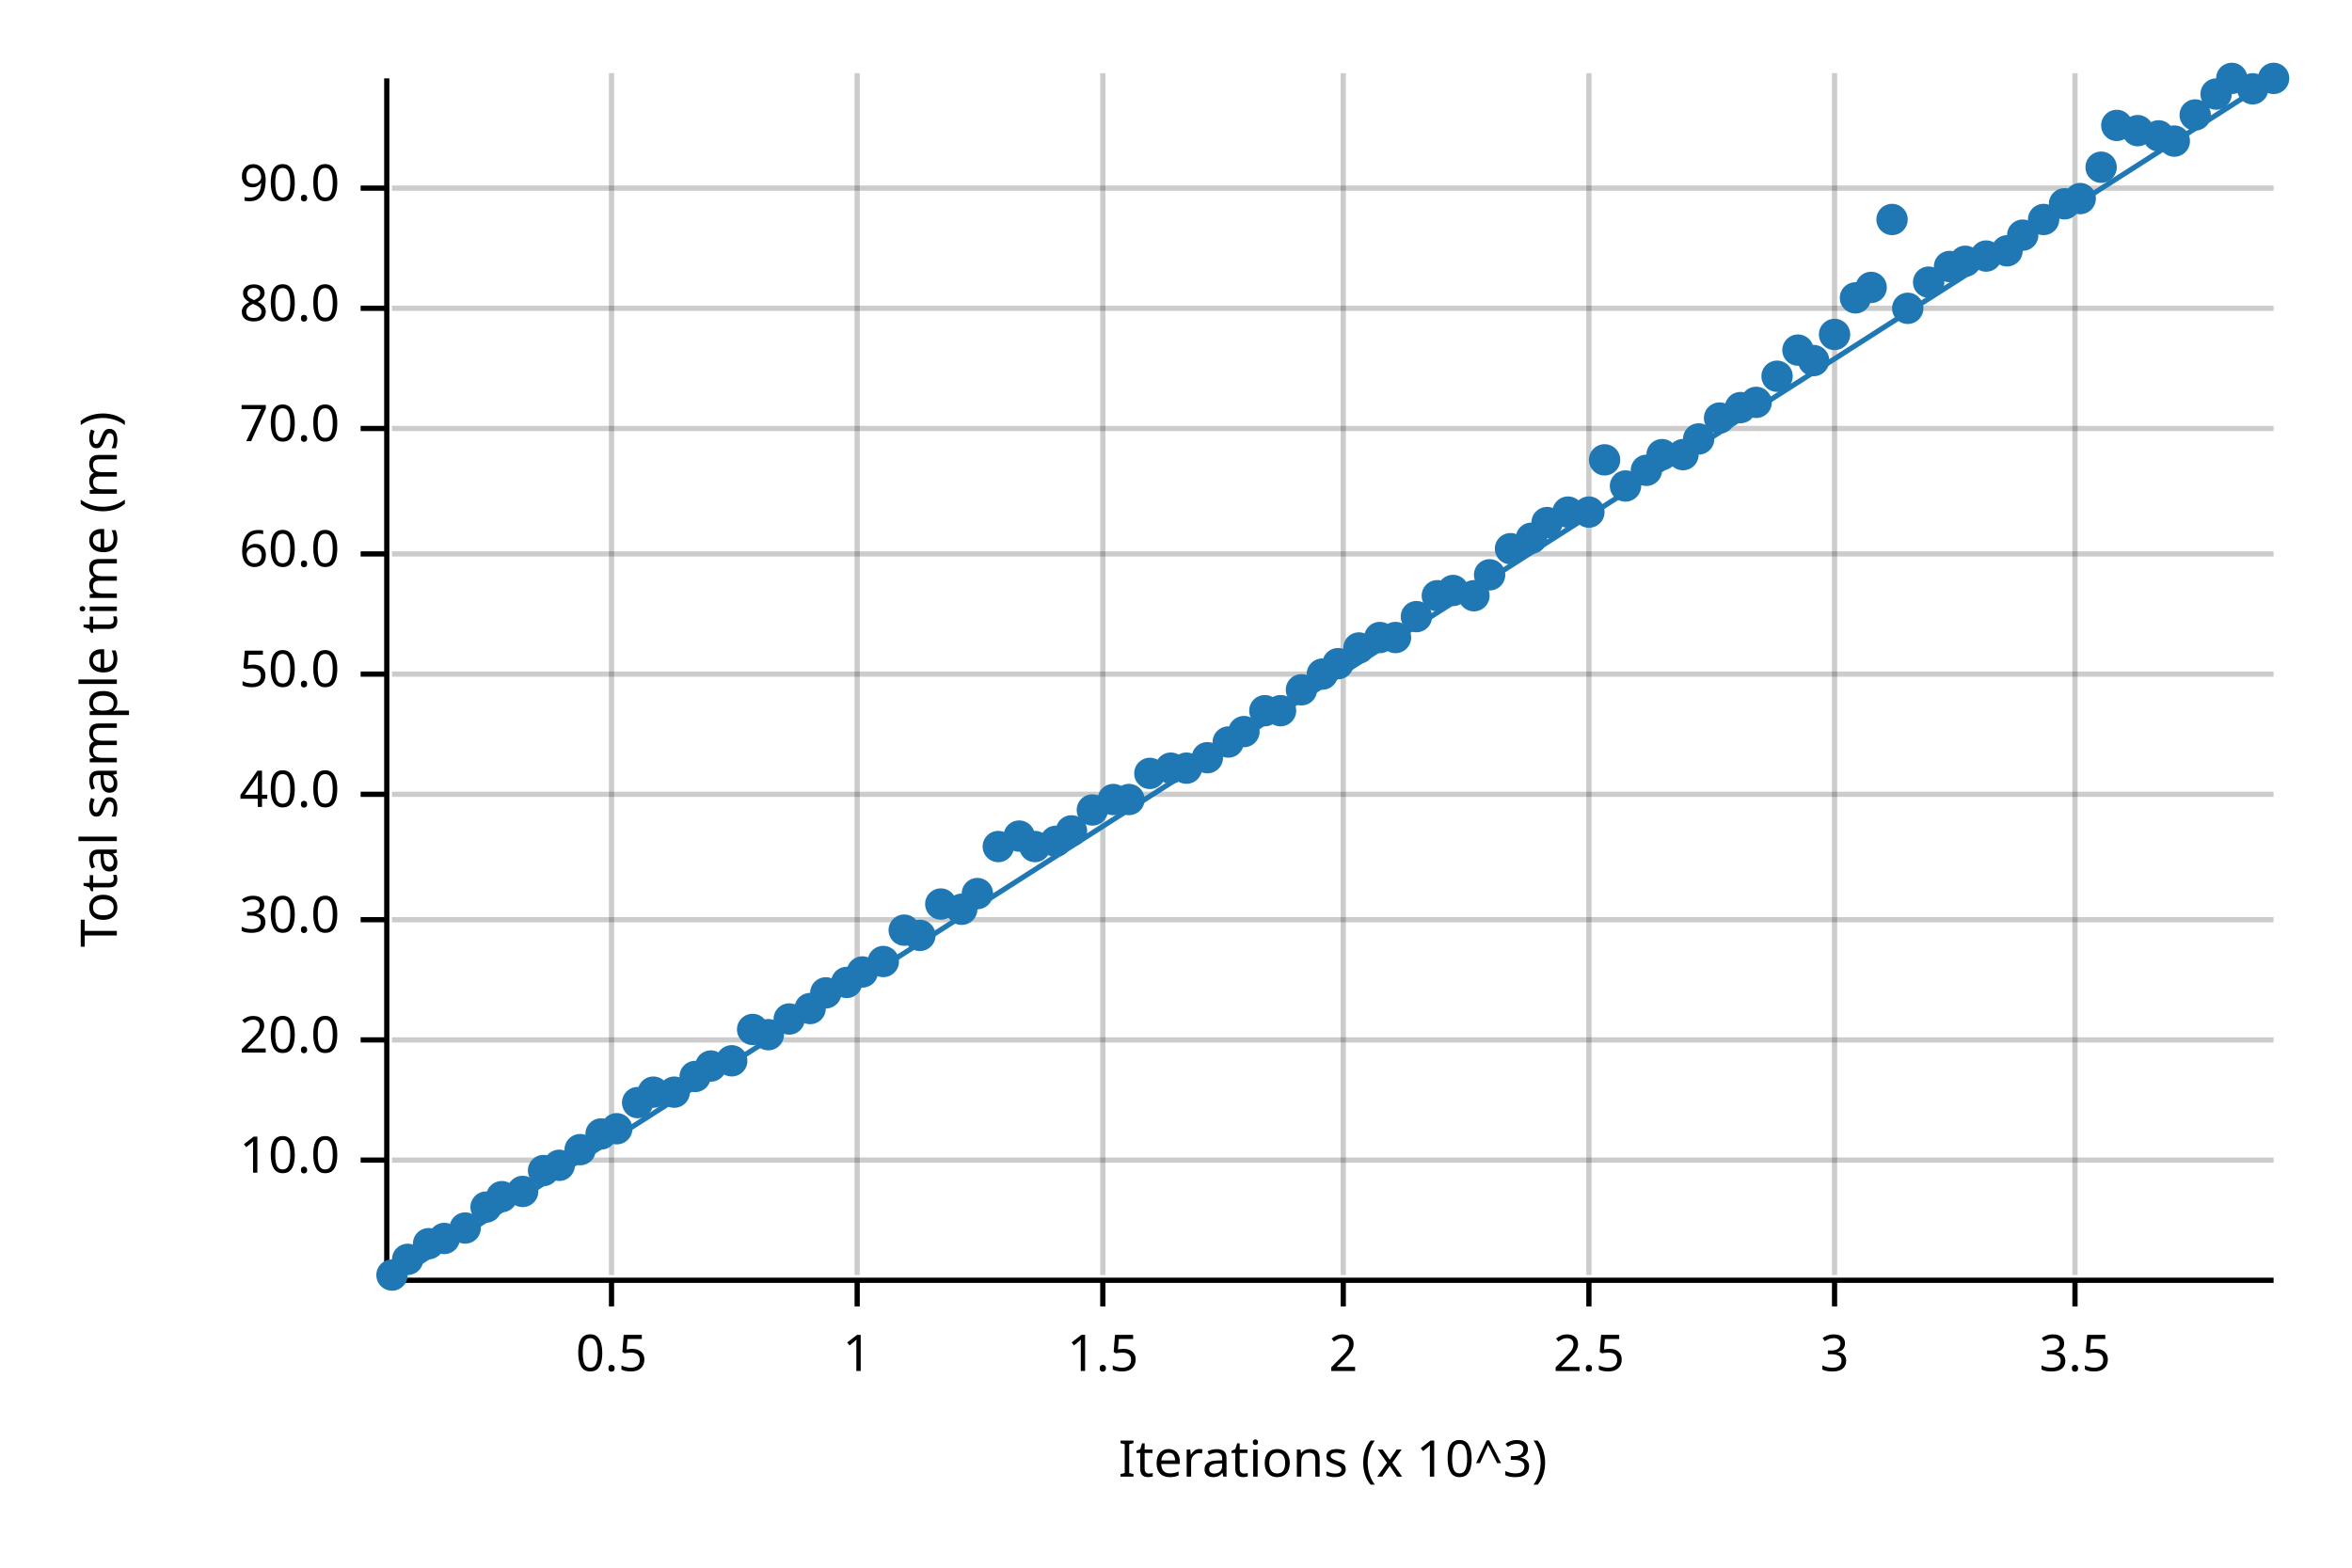
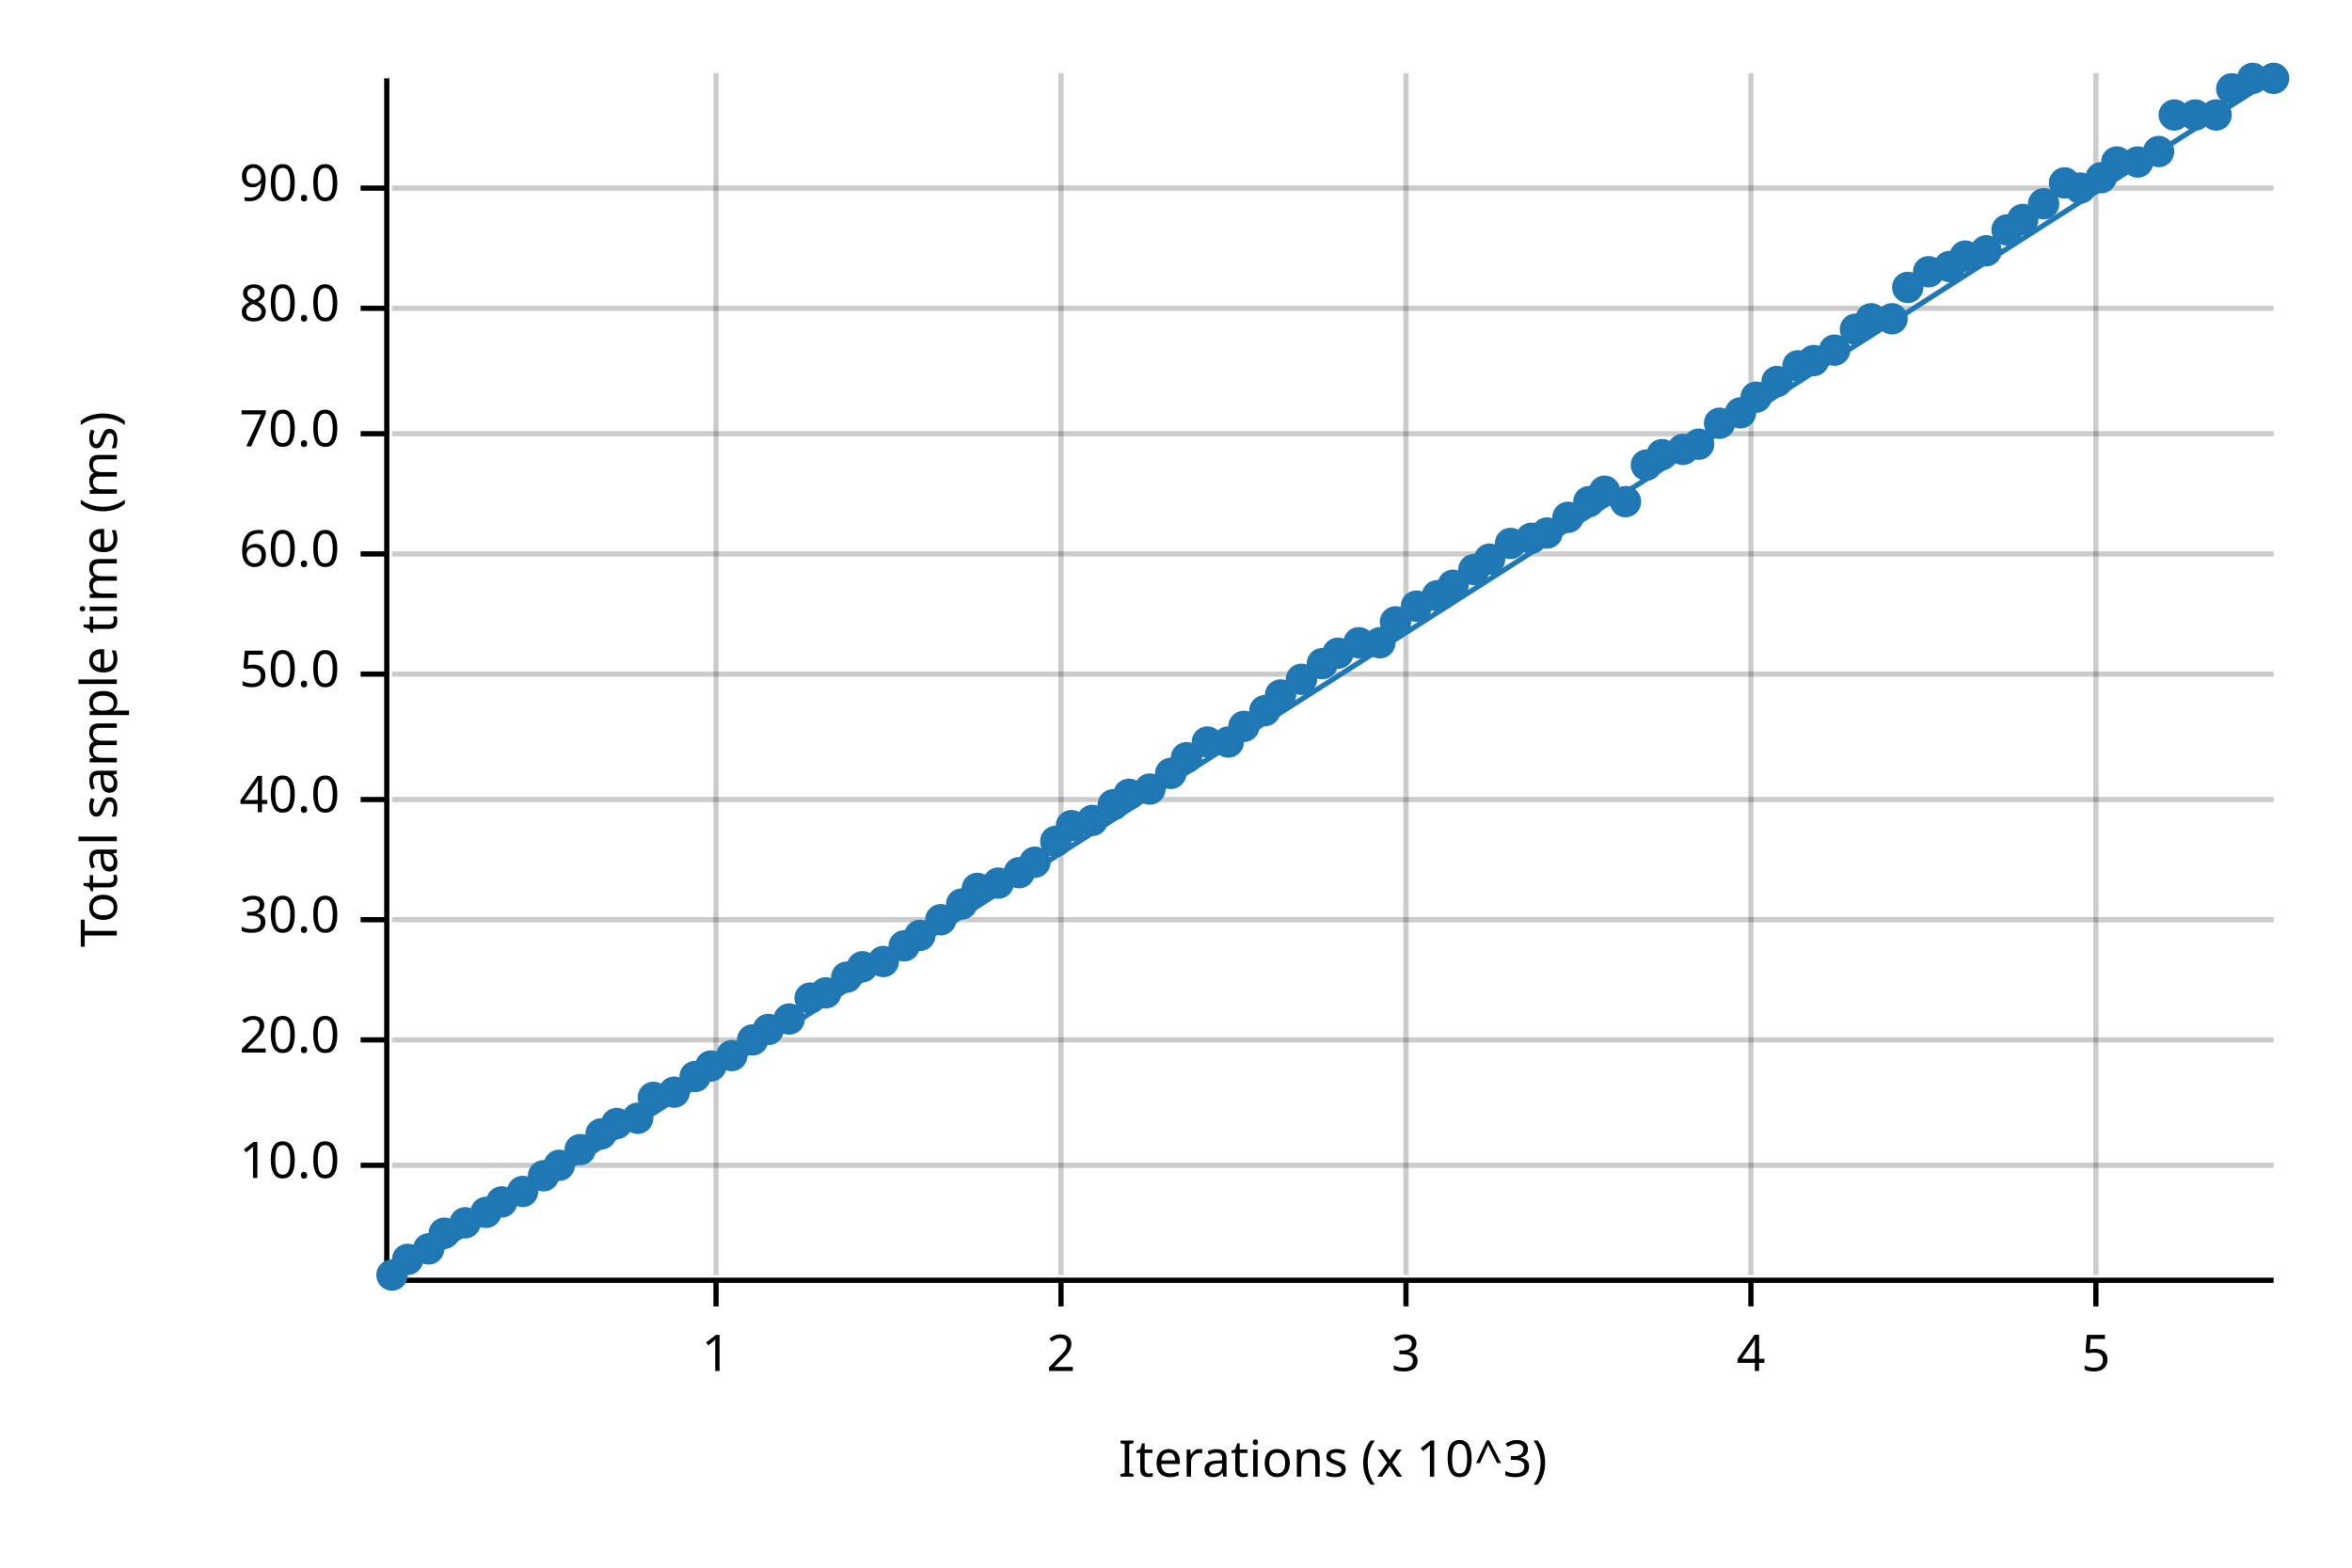
<svg xmlns="http://www.w3.org/2000/svg" width="450" height="300" viewBox="0 0 450 300">
  <text x="15" y="130" dy="0.76em" text-anchor="middle" font-family="sans-serif" font-size="9.677" opacity="1" fill="#000000" transform="rotate(270, 15, 130)">
Total sample time (ms)
</text>
  <text x="255" y="285" dy="-0.5ex" text-anchor="middle" font-family="sans-serif" font-size="9.677" opacity="1" fill="#000000">
Iterations (x 10^3)
</text>
-   <line opacity="0.2" stroke="#000000" stroke-width="1" x1="117" y1="244" x2="117" y2="14" />
-   <line opacity="0.2" stroke="#000000" stroke-width="1" x1="164" y1="244" x2="164" y2="14" />
-   <line opacity="0.2" stroke="#000000" stroke-width="1" x1="211" y1="244" x2="211" y2="14" />
-   <line opacity="0.2" stroke="#000000" stroke-width="1" x1="257" y1="244" x2="257" y2="14" />
-   <line opacity="0.2" stroke="#000000" stroke-width="1" x1="304" y1="244" x2="304" y2="14" />
-   <line opacity="0.2" stroke="#000000" stroke-width="1" x1="351" y1="244" x2="351" y2="14" />
-   <line opacity="0.2" stroke="#000000" stroke-width="1" x1="397" y1="244" x2="397" y2="14" />
-   <line opacity="0.2" stroke="#000000" stroke-width="1" x1="75" y1="222" x2="435" y2="222" />
+   <line opacity="0.2" stroke="#000000" stroke-width="1" x1="137" y1="244" x2="137" y2="14" />
+   <line opacity="0.2" stroke="#000000" stroke-width="1" x1="203" y1="244" x2="203" y2="14" />
+   <line opacity="0.2" stroke="#000000" stroke-width="1" x1="269" y1="244" x2="269" y2="14" />
+   <line opacity="0.2" stroke="#000000" stroke-width="1" x1="335" y1="244" x2="335" y2="14" />
+   <line opacity="0.2" stroke="#000000" stroke-width="1" x1="401" y1="244" x2="401" y2="14" />
+   <line opacity="0.2" stroke="#000000" stroke-width="1" x1="75" y1="223" x2="435" y2="223" />
  <line opacity="0.2" stroke="#000000" stroke-width="1" x1="75" y1="199" x2="435" y2="199" />
  <line opacity="0.2" stroke="#000000" stroke-width="1" x1="75" y1="176" x2="435" y2="176" />
-   <line opacity="0.2" stroke="#000000" stroke-width="1" x1="75" y1="152" x2="435" y2="152" />
+   <line opacity="0.2" stroke="#000000" stroke-width="1" x1="75" y1="153" x2="435" y2="153" />
  <line opacity="0.2" stroke="#000000" stroke-width="1" x1="75" y1="129" x2="435" y2="129" />
  <line opacity="0.2" stroke="#000000" stroke-width="1" x1="75" y1="106" x2="435" y2="106" />
-   <line opacity="0.2" stroke="#000000" stroke-width="1" x1="75" y1="82" x2="435" y2="82" />
+   <line opacity="0.2" stroke="#000000" stroke-width="1" x1="75" y1="83" x2="435" y2="83" />
  <line opacity="0.2" stroke="#000000" stroke-width="1" x1="75" y1="59" x2="435" y2="59" />
  <line opacity="0.2" stroke="#000000" stroke-width="1" x1="75" y1="36" x2="435" y2="36" />
  <polyline fill="none" opacity="1" stroke="#000000" stroke-width="1" points="74,15 74,245 " />
-   <text x="65" y="222" dy="0.5ex" text-anchor="end" font-family="sans-serif" font-size="9.677" opacity="1" fill="#000000">
+   <text x="65" y="223" dy="0.5ex" text-anchor="end" font-family="sans-serif" font-size="9.677" opacity="1" fill="#000000">
10.0
</text>
-   <polyline fill="none" opacity="1" stroke="#000000" stroke-width="1" points="69,222 74,222 " />
+   <polyline fill="none" opacity="1" stroke="#000000" stroke-width="1" points="69,223 74,223 " />
  <text x="65" y="199" dy="0.5ex" text-anchor="end" font-family="sans-serif" font-size="9.677" opacity="1" fill="#000000">
20.0
</text>
  <polyline fill="none" opacity="1" stroke="#000000" stroke-width="1" points="69,199 74,199 " />
  <text x="65" y="176" dy="0.5ex" text-anchor="end" font-family="sans-serif" font-size="9.677" opacity="1" fill="#000000">
30.0
</text>
  <polyline fill="none" opacity="1" stroke="#000000" stroke-width="1" points="69,176 74,176 " />
-   <text x="65" y="152" dy="0.5ex" text-anchor="end" font-family="sans-serif" font-size="9.677" opacity="1" fill="#000000">
+   <text x="65" y="153" dy="0.5ex" text-anchor="end" font-family="sans-serif" font-size="9.677" opacity="1" fill="#000000">
40.0
</text>
-   <polyline fill="none" opacity="1" stroke="#000000" stroke-width="1" points="69,152 74,152 " />
+   <polyline fill="none" opacity="1" stroke="#000000" stroke-width="1" points="69,153 74,153 " />
  <text x="65" y="129" dy="0.5ex" text-anchor="end" font-family="sans-serif" font-size="9.677" opacity="1" fill="#000000">
50.0
</text>
  <polyline fill="none" opacity="1" stroke="#000000" stroke-width="1" points="69,129 74,129 " />
  <text x="65" y="106" dy="0.5ex" text-anchor="end" font-family="sans-serif" font-size="9.677" opacity="1" fill="#000000">
60.0
</text>
  <polyline fill="none" opacity="1" stroke="#000000" stroke-width="1" points="69,106 74,106 " />
-   <text x="65" y="82" dy="0.5ex" text-anchor="end" font-family="sans-serif" font-size="9.677" opacity="1" fill="#000000">
+   <text x="65" y="83" dy="0.5ex" text-anchor="end" font-family="sans-serif" font-size="9.677" opacity="1" fill="#000000">
70.0
</text>
-   <polyline fill="none" opacity="1" stroke="#000000" stroke-width="1" points="69,82 74,82 " />
+   <polyline fill="none" opacity="1" stroke="#000000" stroke-width="1" points="69,83 74,83 " />
  <text x="65" y="59" dy="0.5ex" text-anchor="end" font-family="sans-serif" font-size="9.677" opacity="1" fill="#000000">
80.0
</text>
  <polyline fill="none" opacity="1" stroke="#000000" stroke-width="1" points="69,59 74,59 " />
  <text x="65" y="36" dy="0.5ex" text-anchor="end" font-family="sans-serif" font-size="9.677" opacity="1" fill="#000000">
90.0
</text>
  <polyline fill="none" opacity="1" stroke="#000000" stroke-width="1" points="69,36 74,36 " />
  <polyline fill="none" opacity="1" stroke="#000000" stroke-width="1" points="75,245 435,245 " />
-   <text x="117" y="255" dy="0.76em" text-anchor="middle" font-family="sans-serif" font-size="9.677" opacity="1" fill="#000000">
- 0.5
- </text>
-   <polyline fill="none" opacity="1" stroke="#000000" stroke-width="1" points="117,245 117,250 " />
-   <text x="164" y="255" dy="0.76em" text-anchor="middle" font-family="sans-serif" font-size="9.677" opacity="1" fill="#000000">
+   <text x="137" y="255" dy="0.76em" text-anchor="middle" font-family="sans-serif" font-size="9.677" opacity="1" fill="#000000">
1
</text>
-   <polyline fill="none" opacity="1" stroke="#000000" stroke-width="1" points="164,245 164,250 " />
-   <text x="211" y="255" dy="0.76em" text-anchor="middle" font-family="sans-serif" font-size="9.677" opacity="1" fill="#000000">
- 1.5
- </text>
-   <polyline fill="none" opacity="1" stroke="#000000" stroke-width="1" points="211,245 211,250 " />
-   <text x="257" y="255" dy="0.76em" text-anchor="middle" font-family="sans-serif" font-size="9.677" opacity="1" fill="#000000">
+   <polyline fill="none" opacity="1" stroke="#000000" stroke-width="1" points="137,245 137,250 " />
+   <text x="203" y="255" dy="0.76em" text-anchor="middle" font-family="sans-serif" font-size="9.677" opacity="1" fill="#000000">
2
</text>
-   <polyline fill="none" opacity="1" stroke="#000000" stroke-width="1" points="257,245 257,250 " />
-   <text x="304" y="255" dy="0.76em" text-anchor="middle" font-family="sans-serif" font-size="9.677" opacity="1" fill="#000000">
- 2.5
- </text>
-   <polyline fill="none" opacity="1" stroke="#000000" stroke-width="1" points="304,245 304,250 " />
-   <text x="351" y="255" dy="0.76em" text-anchor="middle" font-family="sans-serif" font-size="9.677" opacity="1" fill="#000000">
+   <polyline fill="none" opacity="1" stroke="#000000" stroke-width="1" points="203,245 203,250 " />
+   <text x="269" y="255" dy="0.76em" text-anchor="middle" font-family="sans-serif" font-size="9.677" opacity="1" fill="#000000">
3
</text>
-   <polyline fill="none" opacity="1" stroke="#000000" stroke-width="1" points="351,245 351,250 " />
-   <text x="397" y="255" dy="0.76em" text-anchor="middle" font-family="sans-serif" font-size="9.677" opacity="1" fill="#000000">
- 3.5
+   <polyline fill="none" opacity="1" stroke="#000000" stroke-width="1" points="269,245 269,250 " />
+   <text x="335" y="255" dy="0.76em" text-anchor="middle" font-family="sans-serif" font-size="9.677" opacity="1" fill="#000000">
+ 4
</text>
-   <polyline fill="none" opacity="1" stroke="#000000" stroke-width="1" points="397,245 397,250 " />
+   <polyline fill="none" opacity="1" stroke="#000000" stroke-width="1" points="335,245 335,250 " />
+   <text x="401" y="255" dy="0.76em" text-anchor="middle" font-family="sans-serif" font-size="9.677" opacity="1" fill="#000000">
+ 5
+ </text>
+   <polyline fill="none" opacity="1" stroke="#000000" stroke-width="1" points="401,245 401,250 " />
  <circle cx="75" cy="244" r="3" opacity="1" fill="#1F78B4" stroke="none" stroke-width="1" />
  <circle cx="78" cy="241" r="3" opacity="1" fill="#1F78B4" stroke="none" stroke-width="1" />
-   <circle cx="82" cy="238" r="3" opacity="1" fill="#1F78B4" stroke="none" stroke-width="1" />
-   <circle cx="85" cy="237" r="3" opacity="1" fill="#1F78B4" stroke="none" stroke-width="1" />
-   <circle cx="89" cy="235" r="3" opacity="1" fill="#1F78B4" stroke="none" stroke-width="1" />
-   <circle cx="93" cy="231" r="3" opacity="1" fill="#1F78B4" stroke="none" stroke-width="1" />
-   <circle cx="96" cy="229" r="3" opacity="1" fill="#1F78B4" stroke="none" stroke-width="1" />
+   <circle cx="82" cy="239" r="3" opacity="1" fill="#1F78B4" stroke="none" stroke-width="1" />
+   <circle cx="85" cy="236" r="3" opacity="1" fill="#1F78B4" stroke="none" stroke-width="1" />
+   <circle cx="89" cy="234" r="3" opacity="1" fill="#1F78B4" stroke="none" stroke-width="1" />
+   <circle cx="93" cy="232" r="3" opacity="1" fill="#1F78B4" stroke="none" stroke-width="1" />
+   <circle cx="96" cy="230" r="3" opacity="1" fill="#1F78B4" stroke="none" stroke-width="1" />
  <circle cx="100" cy="228" r="3" opacity="1" fill="#1F78B4" stroke="none" stroke-width="1" />
-   <circle cx="104" cy="224" r="3" opacity="1" fill="#1F78B4" stroke="none" stroke-width="1" />
+   <circle cx="104" cy="225" r="3" opacity="1" fill="#1F78B4" stroke="none" stroke-width="1" />
  <circle cx="107" cy="223" r="3" opacity="1" fill="#1F78B4" stroke="none" stroke-width="1" />
  <circle cx="111" cy="220" r="3" opacity="1" fill="#1F78B4" stroke="none" stroke-width="1" />
  <circle cx="115" cy="217" r="3" opacity="1" fill="#1F78B4" stroke="none" stroke-width="1" />
-   <circle cx="118" cy="216" r="3" opacity="1" fill="#1F78B4" stroke="none" stroke-width="1" />
-   <circle cx="122" cy="211" r="3" opacity="1" fill="#1F78B4" stroke="none" stroke-width="1" />
-   <circle cx="125" cy="209" r="3" opacity="1" fill="#1F78B4" stroke="none" stroke-width="1" />
+   <circle cx="118" cy="215" r="3" opacity="1" fill="#1F78B4" stroke="none" stroke-width="1" />
+   <circle cx="122" cy="214" r="3" opacity="1" fill="#1F78B4" stroke="none" stroke-width="1" />
+   <circle cx="125" cy="210" r="3" opacity="1" fill="#1F78B4" stroke="none" stroke-width="1" />
  <circle cx="129" cy="209" r="3" opacity="1" fill="#1F78B4" stroke="none" stroke-width="1" />
  <circle cx="133" cy="206" r="3" opacity="1" fill="#1F78B4" stroke="none" stroke-width="1" />
  <circle cx="136" cy="204" r="3" opacity="1" fill="#1F78B4" stroke="none" stroke-width="1" />
-   <circle cx="140" cy="203" r="3" opacity="1" fill="#1F78B4" stroke="none" stroke-width="1" />
-   <circle cx="144" cy="197" r="3" opacity="1" fill="#1F78B4" stroke="none" stroke-width="1" />
-   <circle cx="147" cy="198" r="3" opacity="1" fill="#1F78B4" stroke="none" stroke-width="1" />
+   <circle cx="140" cy="202" r="3" opacity="1" fill="#1F78B4" stroke="none" stroke-width="1" />
+   <circle cx="144" cy="199" r="3" opacity="1" fill="#1F78B4" stroke="none" stroke-width="1" />
+   <circle cx="147" cy="197" r="3" opacity="1" fill="#1F78B4" stroke="none" stroke-width="1" />
  <circle cx="151" cy="195" r="3" opacity="1" fill="#1F78B4" stroke="none" stroke-width="1" />
-   <circle cx="155" cy="193" r="3" opacity="1" fill="#1F78B4" stroke="none" stroke-width="1" />
+   <circle cx="155" cy="191" r="3" opacity="1" fill="#1F78B4" stroke="none" stroke-width="1" />
  <circle cx="158" cy="190" r="3" opacity="1" fill="#1F78B4" stroke="none" stroke-width="1" />
-   <circle cx="162" cy="188" r="3" opacity="1" fill="#1F78B4" stroke="none" stroke-width="1" />
-   <circle cx="165" cy="186" r="3" opacity="1" fill="#1F78B4" stroke="none" stroke-width="1" />
+   <circle cx="162" cy="187" r="3" opacity="1" fill="#1F78B4" stroke="none" stroke-width="1" />
+   <circle cx="165" cy="185" r="3" opacity="1" fill="#1F78B4" stroke="none" stroke-width="1" />
  <circle cx="169" cy="184" r="3" opacity="1" fill="#1F78B4" stroke="none" stroke-width="1" />
-   <circle cx="173" cy="178" r="3" opacity="1" fill="#1F78B4" stroke="none" stroke-width="1" />
+   <circle cx="173" cy="181" r="3" opacity="1" fill="#1F78B4" stroke="none" stroke-width="1" />
  <circle cx="176" cy="179" r="3" opacity="1" fill="#1F78B4" stroke="none" stroke-width="1" />
-   <circle cx="180" cy="173" r="3" opacity="1" fill="#1F78B4" stroke="none" stroke-width="1" />
-   <circle cx="184" cy="174" r="3" opacity="1" fill="#1F78B4" stroke="none" stroke-width="1" />
-   <circle cx="187" cy="171" r="3" opacity="1" fill="#1F78B4" stroke="none" stroke-width="1" />
-   <circle cx="191" cy="162" r="3" opacity="1" fill="#1F78B4" stroke="none" stroke-width="1" />
-   <circle cx="195" cy="160" r="3" opacity="1" fill="#1F78B4" stroke="none" stroke-width="1" />
-   <circle cx="198" cy="162" r="3" opacity="1" fill="#1F78B4" stroke="none" stroke-width="1" />
+   <circle cx="180" cy="176" r="3" opacity="1" fill="#1F78B4" stroke="none" stroke-width="1" />
+   <circle cx="184" cy="173" r="3" opacity="1" fill="#1F78B4" stroke="none" stroke-width="1" />
+   <circle cx="187" cy="170" r="3" opacity="1" fill="#1F78B4" stroke="none" stroke-width="1" />
+   <circle cx="191" cy="169" r="3" opacity="1" fill="#1F78B4" stroke="none" stroke-width="1" />
+   <circle cx="195" cy="167" r="3" opacity="1" fill="#1F78B4" stroke="none" stroke-width="1" />
+   <circle cx="198" cy="165" r="3" opacity="1" fill="#1F78B4" stroke="none" stroke-width="1" />
  <circle cx="202" cy="161" r="3" opacity="1" fill="#1F78B4" stroke="none" stroke-width="1" />
-   <circle cx="205" cy="159" r="3" opacity="1" fill="#1F78B4" stroke="none" stroke-width="1" />
-   <circle cx="209" cy="155" r="3" opacity="1" fill="#1F78B4" stroke="none" stroke-width="1" />
-   <circle cx="213" cy="153" r="3" opacity="1" fill="#1F78B4" stroke="none" stroke-width="1" />
-   <circle cx="216" cy="153" r="3" opacity="1" fill="#1F78B4" stroke="none" stroke-width="1" />
-   <circle cx="220" cy="148" r="3" opacity="1" fill="#1F78B4" stroke="none" stroke-width="1" />
-   <circle cx="224" cy="147" r="3" opacity="1" fill="#1F78B4" stroke="none" stroke-width="1" />
-   <circle cx="227" cy="147" r="3" opacity="1" fill="#1F78B4" stroke="none" stroke-width="1" />
-   <circle cx="231" cy="145" r="3" opacity="1" fill="#1F78B4" stroke="none" stroke-width="1" />
+   <circle cx="205" cy="158" r="3" opacity="1" fill="#1F78B4" stroke="none" stroke-width="1" />
+   <circle cx="209" cy="157" r="3" opacity="1" fill="#1F78B4" stroke="none" stroke-width="1" />
+   <circle cx="213" cy="154" r="3" opacity="1" fill="#1F78B4" stroke="none" stroke-width="1" />
+   <circle cx="216" cy="152" r="3" opacity="1" fill="#1F78B4" stroke="none" stroke-width="1" />
+   <circle cx="220" cy="151" r="3" opacity="1" fill="#1F78B4" stroke="none" stroke-width="1" />
+   <circle cx="224" cy="148" r="3" opacity="1" fill="#1F78B4" stroke="none" stroke-width="1" />
+   <circle cx="227" cy="145" r="3" opacity="1" fill="#1F78B4" stroke="none" stroke-width="1" />
+   <circle cx="231" cy="142" r="3" opacity="1" fill="#1F78B4" stroke="none" stroke-width="1" />
  <circle cx="235" cy="142" r="3" opacity="1" fill="#1F78B4" stroke="none" stroke-width="1" />
-   <circle cx="238" cy="140" r="3" opacity="1" fill="#1F78B4" stroke="none" stroke-width="1" />
+   <circle cx="238" cy="139" r="3" opacity="1" fill="#1F78B4" stroke="none" stroke-width="1" />
  <circle cx="242" cy="136" r="3" opacity="1" fill="#1F78B4" stroke="none" stroke-width="1" />
-   <circle cx="245" cy="136" r="3" opacity="1" fill="#1F78B4" stroke="none" stroke-width="1" />
-   <circle cx="249" cy="132" r="3" opacity="1" fill="#1F78B4" stroke="none" stroke-width="1" />
-   <circle cx="253" cy="129" r="3" opacity="1" fill="#1F78B4" stroke="none" stroke-width="1" />
-   <circle cx="256" cy="127" r="3" opacity="1" fill="#1F78B4" stroke="none" stroke-width="1" />
-   <circle cx="260" cy="124" r="3" opacity="1" fill="#1F78B4" stroke="none" stroke-width="1" />
-   <circle cx="264" cy="122" r="3" opacity="1" fill="#1F78B4" stroke="none" stroke-width="1" />
-   <circle cx="267" cy="122" r="3" opacity="1" fill="#1F78B4" stroke="none" stroke-width="1" />
-   <circle cx="271" cy="118" r="3" opacity="1" fill="#1F78B4" stroke="none" stroke-width="1" />
+   <circle cx="245" cy="133" r="3" opacity="1" fill="#1F78B4" stroke="none" stroke-width="1" />
+   <circle cx="249" cy="130" r="3" opacity="1" fill="#1F78B4" stroke="none" stroke-width="1" />
+   <circle cx="253" cy="127" r="3" opacity="1" fill="#1F78B4" stroke="none" stroke-width="1" />
+   <circle cx="256" cy="125" r="3" opacity="1" fill="#1F78B4" stroke="none" stroke-width="1" />
+   <circle cx="260" cy="123" r="3" opacity="1" fill="#1F78B4" stroke="none" stroke-width="1" />
+   <circle cx="264" cy="123" r="3" opacity="1" fill="#1F78B4" stroke="none" stroke-width="1" />
+   <circle cx="267" cy="119" r="3" opacity="1" fill="#1F78B4" stroke="none" stroke-width="1" />
+   <circle cx="271" cy="116" r="3" opacity="1" fill="#1F78B4" stroke="none" stroke-width="1" />
  <circle cx="275" cy="114" r="3" opacity="1" fill="#1F78B4" stroke="none" stroke-width="1" />
-   <circle cx="278" cy="113" r="3" opacity="1" fill="#1F78B4" stroke="none" stroke-width="1" />
-   <circle cx="282" cy="114" r="3" opacity="1" fill="#1F78B4" stroke="none" stroke-width="1" />
-   <circle cx="285" cy="110" r="3" opacity="1" fill="#1F78B4" stroke="none" stroke-width="1" />
-   <circle cx="289" cy="105" r="3" opacity="1" fill="#1F78B4" stroke="none" stroke-width="1" />
+   <circle cx="278" cy="112" r="3" opacity="1" fill="#1F78B4" stroke="none" stroke-width="1" />
+   <circle cx="282" cy="109" r="3" opacity="1" fill="#1F78B4" stroke="none" stroke-width="1" />
+   <circle cx="285" cy="107" r="3" opacity="1" fill="#1F78B4" stroke="none" stroke-width="1" />
+   <circle cx="289" cy="104" r="3" opacity="1" fill="#1F78B4" stroke="none" stroke-width="1" />
  <circle cx="293" cy="103" r="3" opacity="1" fill="#1F78B4" stroke="none" stroke-width="1" />
-   <circle cx="296" cy="100" r="3" opacity="1" fill="#1F78B4" stroke="none" stroke-width="1" />
-   <circle cx="300" cy="98" r="3" opacity="1" fill="#1F78B4" stroke="none" stroke-width="1" />
-   <circle cx="304" cy="98" r="3" opacity="1" fill="#1F78B4" stroke="none" stroke-width="1" />
-   <circle cx="307" cy="88" r="3" opacity="1" fill="#1F78B4" stroke="none" stroke-width="1" />
-   <circle cx="311" cy="93" r="3" opacity="1" fill="#1F78B4" stroke="none" stroke-width="1" />
-   <circle cx="315" cy="90" r="3" opacity="1" fill="#1F78B4" stroke="none" stroke-width="1" />
+   <circle cx="296" cy="102" r="3" opacity="1" fill="#1F78B4" stroke="none" stroke-width="1" />
+   <circle cx="300" cy="99" r="3" opacity="1" fill="#1F78B4" stroke="none" stroke-width="1" />
+   <circle cx="304" cy="96" r="3" opacity="1" fill="#1F78B4" stroke="none" stroke-width="1" />
+   <circle cx="307" cy="94" r="3" opacity="1" fill="#1F78B4" stroke="none" stroke-width="1" />
+   <circle cx="311" cy="96" r="3" opacity="1" fill="#1F78B4" stroke="none" stroke-width="1" />
+   <circle cx="315" cy="89" r="3" opacity="1" fill="#1F78B4" stroke="none" stroke-width="1" />
  <circle cx="318" cy="87" r="3" opacity="1" fill="#1F78B4" stroke="none" stroke-width="1" />
-   <circle cx="322" cy="87" r="3" opacity="1" fill="#1F78B4" stroke="none" stroke-width="1" />
-   <circle cx="325" cy="84" r="3" opacity="1" fill="#1F78B4" stroke="none" stroke-width="1" />
-   <circle cx="329" cy="80" r="3" opacity="1" fill="#1F78B4" stroke="none" stroke-width="1" />
-   <circle cx="333" cy="78" r="3" opacity="1" fill="#1F78B4" stroke="none" stroke-width="1" />
-   <circle cx="336" cy="77" r="3" opacity="1" fill="#1F78B4" stroke="none" stroke-width="1" />
-   <circle cx="340" cy="72" r="3" opacity="1" fill="#1F78B4" stroke="none" stroke-width="1" />
-   <circle cx="344" cy="67" r="3" opacity="1" fill="#1F78B4" stroke="none" stroke-width="1" />
+   <circle cx="322" cy="86" r="3" opacity="1" fill="#1F78B4" stroke="none" stroke-width="1" />
+   <circle cx="325" cy="85" r="3" opacity="1" fill="#1F78B4" stroke="none" stroke-width="1" />
+   <circle cx="329" cy="81" r="3" opacity="1" fill="#1F78B4" stroke="none" stroke-width="1" />
+   <circle cx="333" cy="79" r="3" opacity="1" fill="#1F78B4" stroke="none" stroke-width="1" />
+   <circle cx="336" cy="76" r="3" opacity="1" fill="#1F78B4" stroke="none" stroke-width="1" />
+   <circle cx="340" cy="73" r="3" opacity="1" fill="#1F78B4" stroke="none" stroke-width="1" />
+   <circle cx="344" cy="70" r="3" opacity="1" fill="#1F78B4" stroke="none" stroke-width="1" />
  <circle cx="347" cy="69" r="3" opacity="1" fill="#1F78B4" stroke="none" stroke-width="1" />
-   <circle cx="351" cy="64" r="3" opacity="1" fill="#1F78B4" stroke="none" stroke-width="1" />
-   <circle cx="355" cy="57" r="3" opacity="1" fill="#1F78B4" stroke="none" stroke-width="1" />
-   <circle cx="358" cy="55" r="3" opacity="1" fill="#1F78B4" stroke="none" stroke-width="1" />
-   <circle cx="362" cy="42" r="3" opacity="1" fill="#1F78B4" stroke="none" stroke-width="1" />
-   <circle cx="365" cy="59" r="3" opacity="1" fill="#1F78B4" stroke="none" stroke-width="1" />
-   <circle cx="369" cy="54" r="3" opacity="1" fill="#1F78B4" stroke="none" stroke-width="1" />
+   <circle cx="351" cy="67" r="3" opacity="1" fill="#1F78B4" stroke="none" stroke-width="1" />
+   <circle cx="355" cy="63" r="3" opacity="1" fill="#1F78B4" stroke="none" stroke-width="1" />
+   <circle cx="358" cy="61" r="3" opacity="1" fill="#1F78B4" stroke="none" stroke-width="1" />
+   <circle cx="362" cy="61" r="3" opacity="1" fill="#1F78B4" stroke="none" stroke-width="1" />
+   <circle cx="365" cy="55" r="3" opacity="1" fill="#1F78B4" stroke="none" stroke-width="1" />
+   <circle cx="369" cy="52" r="3" opacity="1" fill="#1F78B4" stroke="none" stroke-width="1" />
  <circle cx="373" cy="51" r="3" opacity="1" fill="#1F78B4" stroke="none" stroke-width="1" />
-   <circle cx="376" cy="50" r="3" opacity="1" fill="#1F78B4" stroke="none" stroke-width="1" />
-   <circle cx="380" cy="49" r="3" opacity="1" fill="#1F78B4" stroke="none" stroke-width="1" />
-   <circle cx="384" cy="48" r="3" opacity="1" fill="#1F78B4" stroke="none" stroke-width="1" />
-   <circle cx="387" cy="45" r="3" opacity="1" fill="#1F78B4" stroke="none" stroke-width="1" />
-   <circle cx="391" cy="42" r="3" opacity="1" fill="#1F78B4" stroke="none" stroke-width="1" />
-   <circle cx="395" cy="39" r="3" opacity="1" fill="#1F78B4" stroke="none" stroke-width="1" />
-   <circle cx="398" cy="38" r="3" opacity="1" fill="#1F78B4" stroke="none" stroke-width="1" />
-   <circle cx="402" cy="32" r="3" opacity="1" fill="#1F78B4" stroke="none" stroke-width="1" />
-   <circle cx="405" cy="24" r="3" opacity="1" fill="#1F78B4" stroke="none" stroke-width="1" />
-   <circle cx="409" cy="25" r="3" opacity="1" fill="#1F78B4" stroke="none" stroke-width="1" />
-   <circle cx="413" cy="26" r="3" opacity="1" fill="#1F78B4" stroke="none" stroke-width="1" />
-   <circle cx="416" cy="27" r="3" opacity="1" fill="#1F78B4" stroke="none" stroke-width="1" />
+   <circle cx="376" cy="49" r="3" opacity="1" fill="#1F78B4" stroke="none" stroke-width="1" />
+   <circle cx="380" cy="48" r="3" opacity="1" fill="#1F78B4" stroke="none" stroke-width="1" />
+   <circle cx="384" cy="44" r="3" opacity="1" fill="#1F78B4" stroke="none" stroke-width="1" />
+   <circle cx="387" cy="42" r="3" opacity="1" fill="#1F78B4" stroke="none" stroke-width="1" />
+   <circle cx="391" cy="39" r="3" opacity="1" fill="#1F78B4" stroke="none" stroke-width="1" />
+   <circle cx="395" cy="35" r="3" opacity="1" fill="#1F78B4" stroke="none" stroke-width="1" />
+   <circle cx="398" cy="36" r="3" opacity="1" fill="#1F78B4" stroke="none" stroke-width="1" />
+   <circle cx="402" cy="34" r="3" opacity="1" fill="#1F78B4" stroke="none" stroke-width="1" />
+   <circle cx="405" cy="31" r="3" opacity="1" fill="#1F78B4" stroke="none" stroke-width="1" />
+   <circle cx="409" cy="31" r="3" opacity="1" fill="#1F78B4" stroke="none" stroke-width="1" />
+   <circle cx="413" cy="29" r="3" opacity="1" fill="#1F78B4" stroke="none" stroke-width="1" />
+   <circle cx="416" cy="22" r="3" opacity="1" fill="#1F78B4" stroke="none" stroke-width="1" />
  <circle cx="420" cy="22" r="3" opacity="1" fill="#1F78B4" stroke="none" stroke-width="1" />
-   <circle cx="424" cy="18" r="3" opacity="1" fill="#1F78B4" stroke="none" stroke-width="1" />
-   <circle cx="427" cy="15" r="3" opacity="1" fill="#1F78B4" stroke="none" stroke-width="1" />
-   <circle cx="431" cy="17" r="3" opacity="1" fill="#1F78B4" stroke="none" stroke-width="1" />
+   <circle cx="424" cy="22" r="3" opacity="1" fill="#1F78B4" stroke="none" stroke-width="1" />
+   <circle cx="427" cy="17" r="3" opacity="1" fill="#1F78B4" stroke="none" stroke-width="1" />
+   <circle cx="431" cy="15" r="3" opacity="1" fill="#1F78B4" stroke="none" stroke-width="1" />
  <circle cx="435" cy="15" r="3" opacity="1" fill="#1F78B4" stroke="none" stroke-width="1" />
  <polyline fill="none" opacity="1" stroke="#1F78B4" stroke-width="1" points="75,245 435,15 " />
  <polygon opacity="0.25" fill="#1F78B4" points="75,245 435,15 435,15 " />
</svg>
